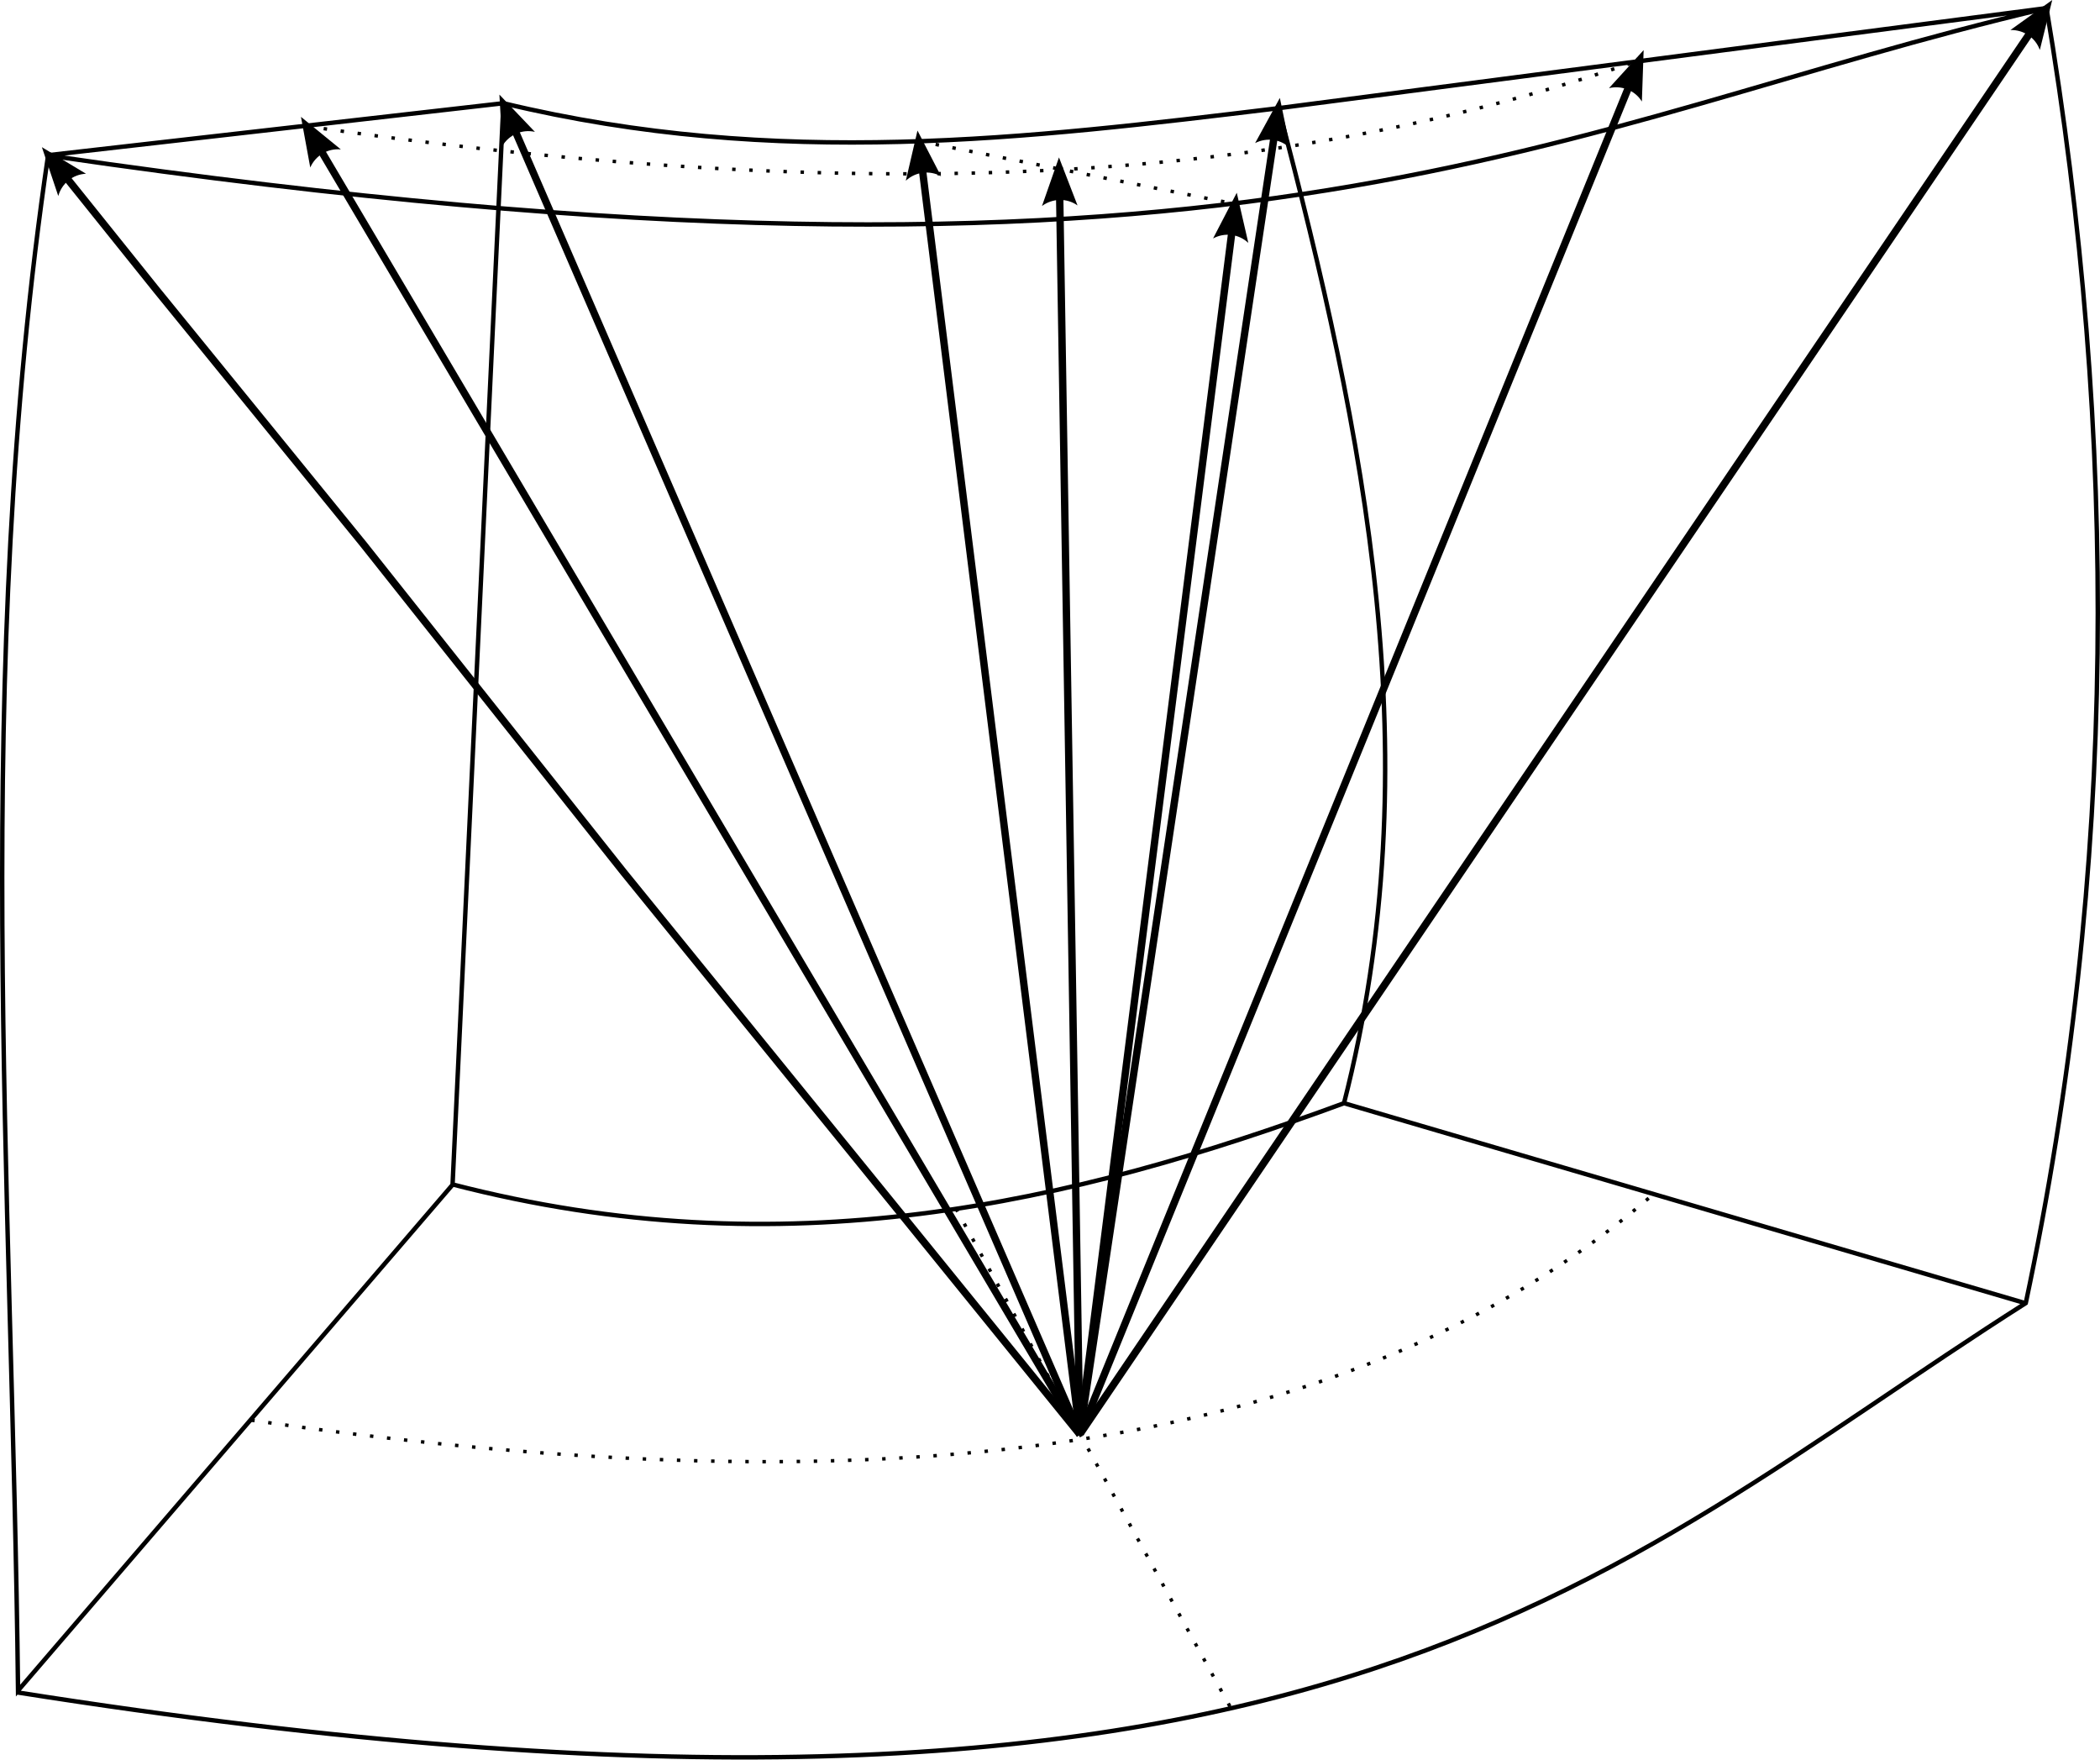
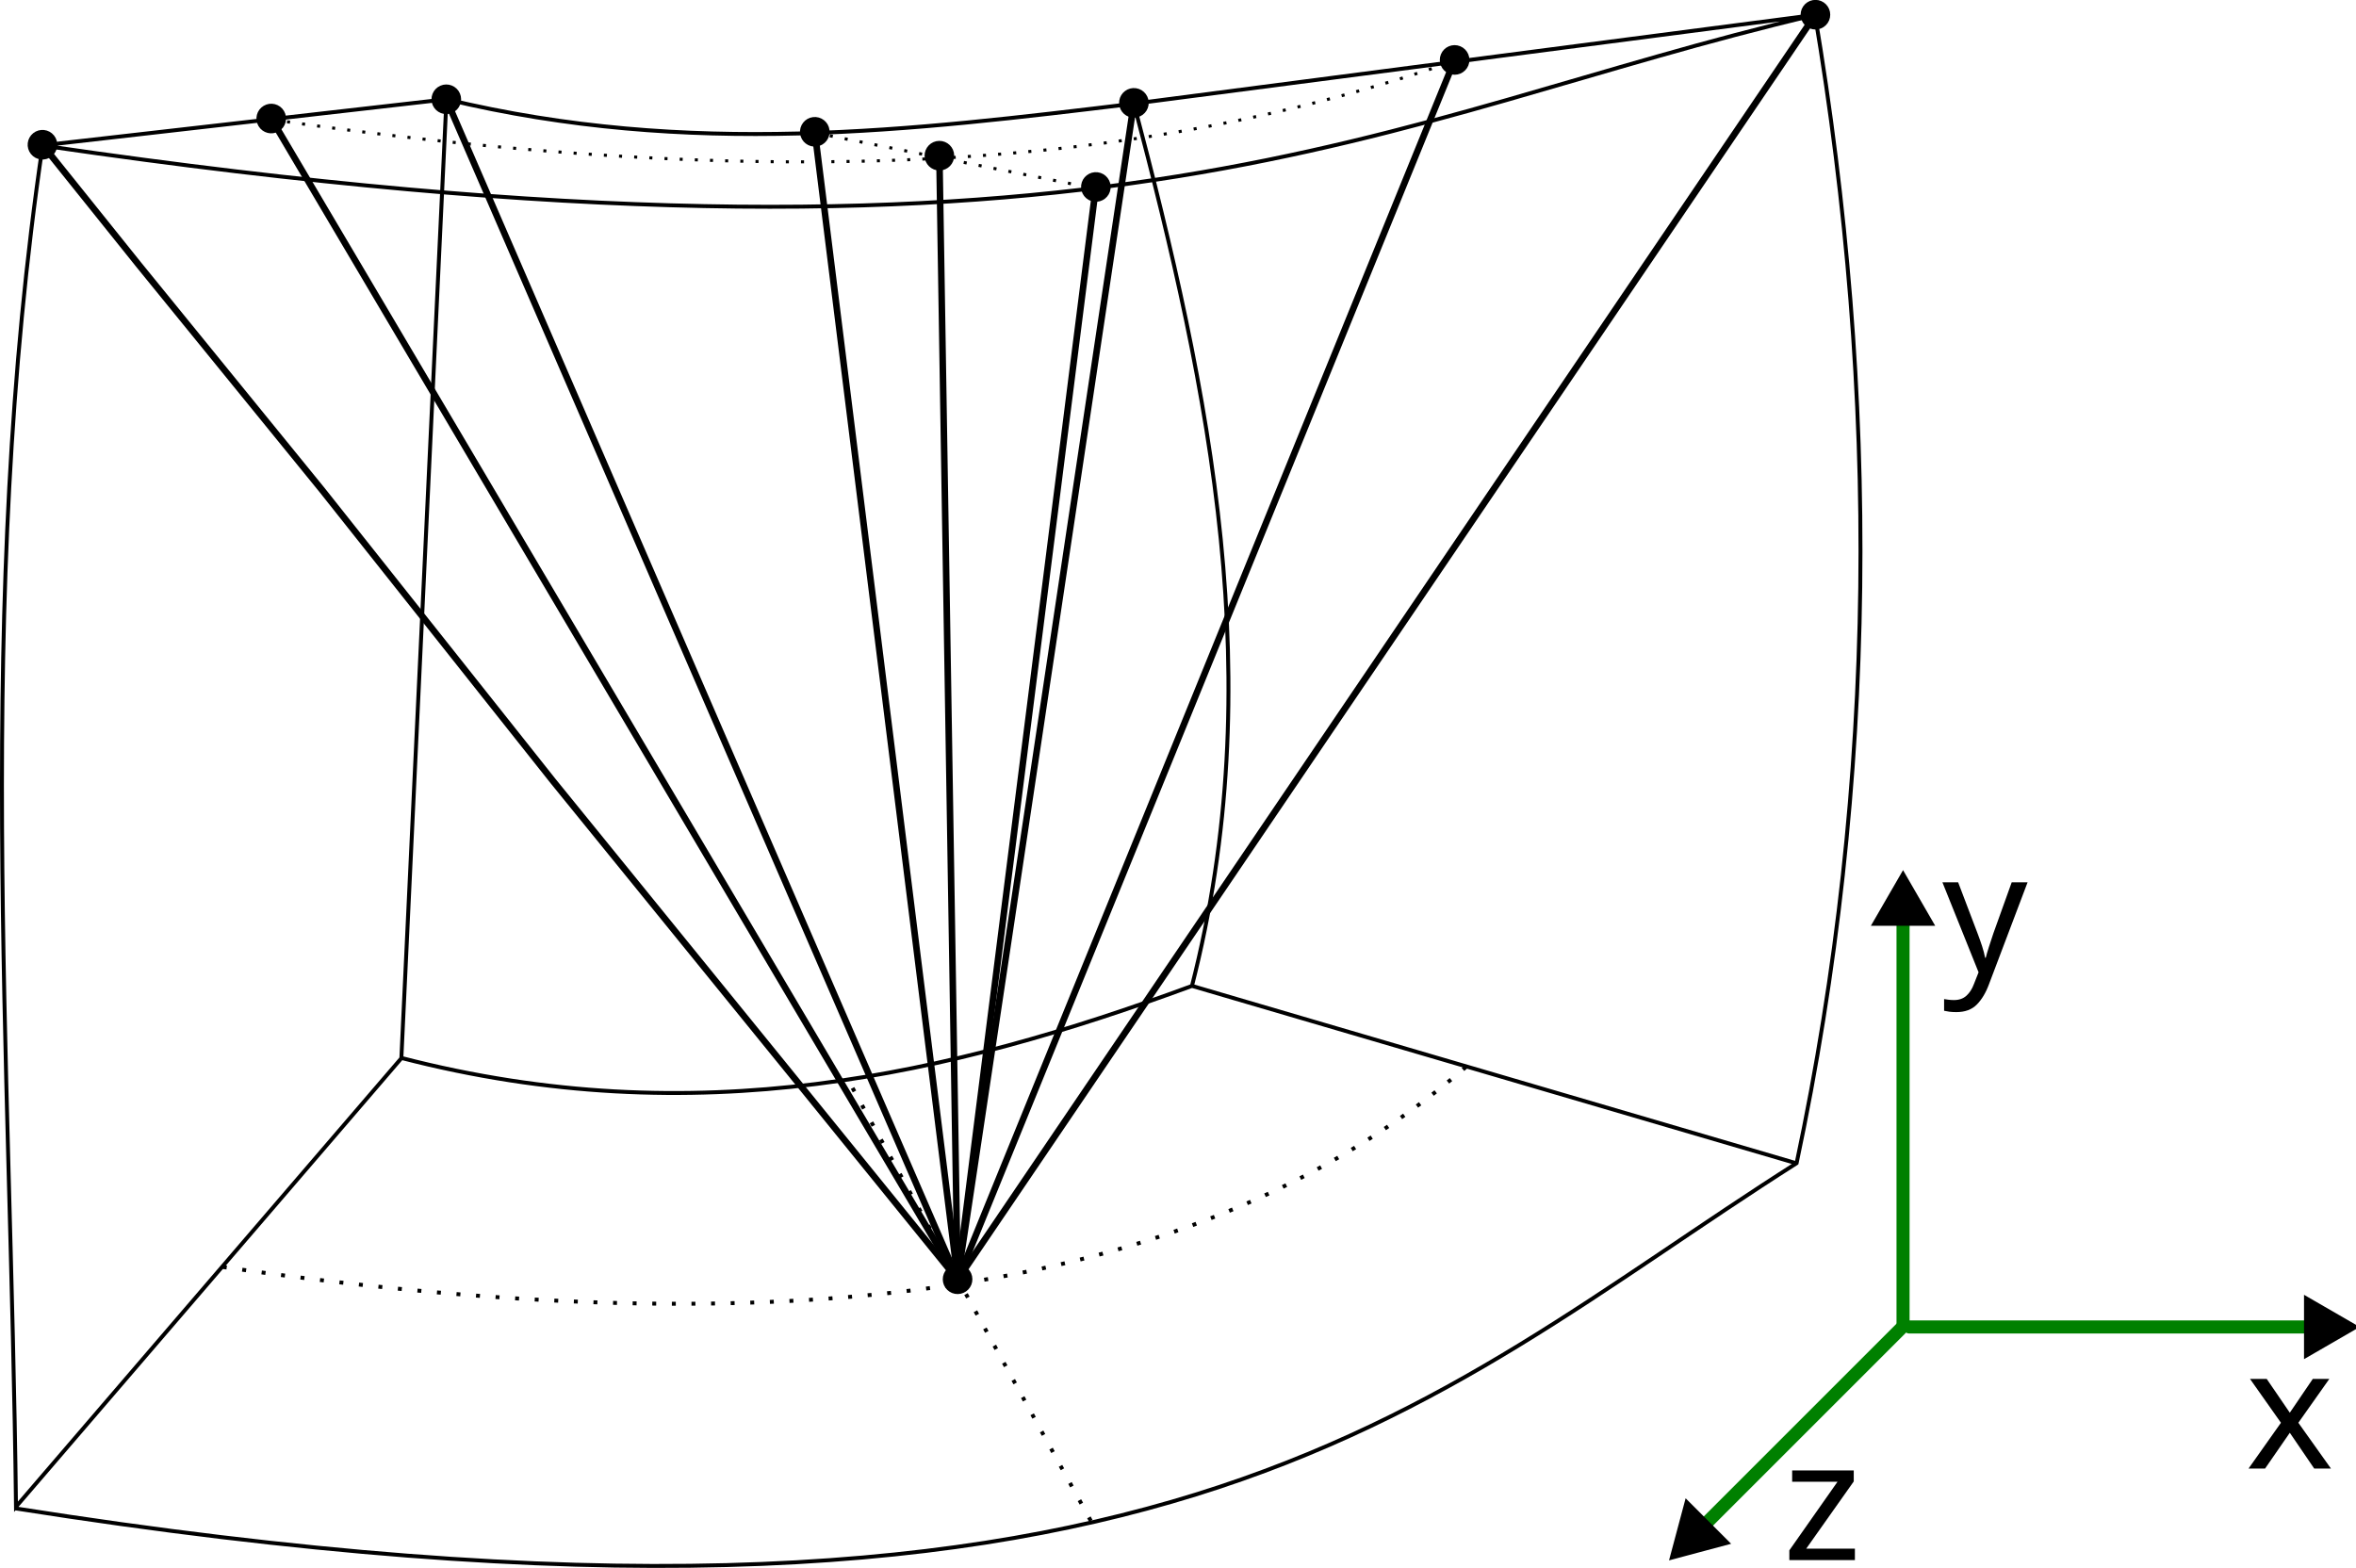
- <svg xmlns="http://www.w3.org/2000/svg" width="712.47" height="596.902" id="svg2" version="1.1">
+ <svg xmlns="http://www.w3.org/2000/svg" width="901.275" height="599.856" id="svg2" version="1.1">
  <defs id="defs4">
+     <marker orient="auto" refY="0" refX="0" id="TriangleInM" style="overflow:visible">
+       <path id="path4862" d="m 5.77,0 -8.65,5 0,-10 8.65,5 z" style="fill-rule:evenodd;stroke:#000000;stroke-width:1pt;marker-start:none" transform="scale(-0.4,-0.4)" />
+     </marker>
+     <marker orient="auto" refY="0" refX="0" id="TriangleInL" style="overflow:visible">
+       <path id="path4859" d="m 5.77,0 -8.65,5 0,-10 8.65,5 z" style="fill-rule:evenodd;stroke:#000000;stroke-width:1pt;marker-start:none" transform="scale(-0.8,-0.8)" />
+     </marker>
+     <marker orient="auto" refY="0" refX="0" id="Arrow2Sstart" style="overflow:visible">
+       <path id="path4755" style="font-size:12px;fill-rule:evenodd;stroke-width:0.625;stroke-linejoin:round" d="M 8.719,4.034 -2.207,0.016 8.719,-4.002 c -1.745,2.372 -1.735,5.617 -6e-7,8.035 z" transform="matrix(0.3,0,0,0.3,-0.69,0)" />
+     </marker>
+     <marker orient="auto" refY="0" refX="0" id="DotM" style="overflow:visible">
+       <path id="path4790" d="m -2.5,-1 c 0,2.76 -2.24,5 -5,5 -2.76,0 -5,-2.24 -5,-5 0,-2.76 2.24,-5 5,-5 2.76,0 5,2.24 5,5 z" style="fill-rule:evenodd;stroke:#000000;stroke-width:1pt;marker-start:none;marker-end:none" transform="matrix(0.4,0,0,0.4,2.96,0.4)" />
+     </marker>
+     <marker orient="auto" refY="0" refX="0" id="TriangleInS" style="overflow:visible">
+       <path id="path3922" d="m 5.77,0 -8.65,5 0,-10 8.65,5 z" style="fill-rule:evenodd;stroke:#000000;stroke-width:1pt;marker-start:none" transform="scale(-0.2,-0.2)" />
+     </marker>
+     <marker orient="auto" refY="0" refX="0" id="TriangleOutS" style="overflow:visible">
+       <path id="path3931" d="m 5.77,0 -8.65,5 0,-10 8.65,5 z" style="fill-rule:evenodd;stroke:#000000;stroke-width:1pt;marker-start:none" transform="scale(0.2,0.2)" />
+     </marker>
+     <marker orient="auto" refY="0" refX="0" id="TriangleOutM" style="overflow:visible">
+       <path id="path3928" d="m 5.77,0 -8.65,5 0,-10 8.65,5 z" style="fill-rule:evenodd;stroke:#000000;stroke-width:1pt;marker-start:none" transform="scale(0.4,0.4)" />
+     </marker>
+     <marker orient="auto" refY="0" refX="0" id="Arrow1Mend" style="overflow:visible">
+       <path id="path3791" d="M 0,0 5,-5 -12.5,0 5,5 0,0 z" style="fill-rule:evenodd;stroke:#000000;stroke-width:1pt;marker-start:none" transform="matrix(-0.4,0,0,-0.4,-4,0)" />
+     </marker>
+     <marker orient="auto" refY="0" refX="0" id="Arrow1Mstart" style="overflow:visible">
+       <path id="path3788" d="M 0,0 5,-5 -12.5,0 5,5 0,0 z" style="fill-rule:evenodd;stroke:#000000;stroke-width:1pt;marker-start:none" transform="matrix(0.4,0,0,0.4,4,0)" />
+     </marker>
+     <marker orient="auto" refY="0" refX="0" id="Arrow1Lstart" style="overflow:visible">
+       <path id="path3782" d="M 0,0 5,-5 -12.5,0 5,5 0,0 z" style="fill-rule:evenodd;stroke:#000000;stroke-width:1pt;marker-start:none" transform="matrix(0.8,0,0,0.8,10,0)" />
+     </marker>
+     <marker orient="auto" refY="0" refX="0" id="Arrow2Send" style="overflow:visible">
+       <path id="path3815" style="font-size:12px;fill-rule:evenodd;stroke-width:0.625;stroke-linejoin:round" d="M 8.719,4.034 -2.207,0.016 8.719,-4.002 c -1.745,2.372 -1.735,5.617 -6e-7,8.035 z" transform="matrix(-0.3,0,0,-0.3,0.69,0)" />
+     </marker>
+     <marker orient="auto" refY="0" refX="0" id="Arrow1Send" style="overflow:visible">
+       <path id="path3797" d="M 0,0 5,-5 -12.5,0 5,5 0,0 z" style="fill-rule:evenodd;stroke:#000000;stroke-width:1pt;marker-start:none" transform="matrix(-0.2,0,0,-0.2,-1.2,0)" />
+     </marker>
+     <marker orient="auto" refY="0" refX="0" id="DotS" style="overflow:visible">
+       <path id="path3850" d="m -2.5,-1 c 0,2.76 -2.24,5 -5,5 -2.76,0 -5,-2.24 -5,-5 0,-2.76 2.24,-5 5,-5 2.76,0 5,2.24 5,5 z" style="fill-rule:evenodd;stroke:#000000;stroke-width:1pt;marker-start:none;marker-end:none" transform="matrix(0.2,0,0,0.2,1.48,0.2)" />
+     </marker>
+     <marker orient="auto" refY="0" refX="0" id="DotL" style="overflow:visible">
+       <path id="path3844" d="m -2.5,-1 c 0,2.76 -2.24,5 -5,5 -2.76,0 -5,-2.24 -5,-5 0,-2.76 2.24,-5 5,-5 2.76,0 5,2.24 5,5 z" style="fill-rule:evenodd;stroke:#000000;stroke-width:1pt;marker-start:none;marker-end:none" transform="matrix(0.8,0,0,0.8,5.92,0.8)" />
+     </marker>
    <marker orient="auto" refY="0" refX="0" id="Arrow2Mstart" style="overflow:visible">
      <path id="path4260" style="font-size:12px;fill-rule:evenodd;stroke-width:0.625;stroke-linejoin:round" d="M 8.719,4.034 -2.207,0.016 8.719,-4.002 c -1.745,2.372 -1.735,5.617 -6e-7,8.035 z" transform="scale(0.6,0.6)" />
    </marker>
  </defs>
-   <g id="layer1" transform="translate(-21.31127,-259.5607)">
-     <path style="fill:none;stroke:#000000;stroke-width:2.5;stroke-linecap:butt;stroke-linejoin:miter;stroke-miterlimit:8.367;stroke-opacity:1;stroke-dasharray:none;marker-start:url(#Arrow2Mstart)" d="m 37.618,312.058 36.808,45.883 70.136,86.2 88.34,111.318 89.946,110.747 64.86,80" id="path2996" />
-     <path style="fill:none;stroke:#000000;stroke-width:2.5;stroke-linecap:butt;stroke-linejoin:miter;stroke-miterlimit:8.367;stroke-opacity:1;stroke-dasharray:none;marker-start:url(#Arrow2Mstart)" d="M 125.128,302.044 387.697,746.203" id="path2998" />
-     <path style="fill:none;stroke:#000000;stroke-width:2.5;stroke-linecap:butt;stroke-linejoin:miter;stroke-miterlimit:8.367;stroke-opacity:1;stroke-dasharray:none;marker-start:url(#Arrow2Mstart)" d="M 192.083,294.684 387.768,746.296" id="path3000" />
-     <path style="fill:none;stroke:#000000;stroke-width:2.5;stroke-linecap:butt;stroke-linejoin:miter;stroke-miterlimit:8.367;stroke-opacity:1;stroke-dasharray:none;marker-start:url(#Arrow2Mstart)" d="m 333.02,307.134 54.61,438.422" id="path3002" />
-     <path style="fill:none;stroke:#000000;stroke-width:2.5;stroke-linecap:butt;stroke-linejoin:miter;stroke-miterlimit:8.367;stroke-opacity:1;stroke-dasharray:none;marker-start:url(#Arrow2Mstart)" d="m 380.67,316.268 6.96,429.859" id="path3004" />
-     <path style="fill:none;stroke:#000000;stroke-width:2.5;stroke-linecap:butt;stroke-linejoin:miter;stroke-miterlimit:8.367;stroke-opacity:1;stroke-dasharray:none;marker-start:url(#Arrow2Mstart);marker-end:none" d="M 440.517,328.238 387.589,746.133" id="path3006" />
-     <path style="fill:none;stroke:#000000;stroke-width:2.5;stroke-linecap:butt;stroke-linejoin:miter;stroke-miterlimit:8.367;stroke-opacity:1;stroke-dasharray:none;marker-start:url(#Arrow2Mstart)" d="M 455.065,296.062 387.617,746.074" id="path3008" />
-     <path style="fill:none;stroke:#000000;stroke-width:2.5;stroke-linecap:butt;stroke-linejoin:miter;stroke-miterlimit:8.367;stroke-opacity:1;stroke-dasharray:none;marker-start:url(#Arrow2Mstart)" d="M 577.727,279.63 387.768,745.971" id="path3010" />
-     <path style="fill:none;stroke:#000000;stroke-width:2.5;stroke-linecap:butt;stroke-linejoin:miter;stroke-miterlimit:8.367;stroke-opacity:1;stroke-dasharray:none;marker-start:url(#Arrow2Mstart)" d="M 715.739,262.315 387.814,745.893" id="path3012" />
+   <g id="layer1" transform="translate(-21.31127,-256.6069)">
+     <path style="fill:none;stroke:#000000;stroke-width:2.5;stroke-linecap:butt;stroke-linejoin:miter;stroke-miterlimit:8.367;stroke-opacity:1;stroke-dasharray:none;marker-start:url(#DotM)" d="m 37.618,312.058 36.808,45.883 70.136,86.2 88.34,111.318 89.946,110.747 64.86,80" id="path2996" />
+     <path style="fill:none;stroke:#000000;stroke-width:2.5;stroke-linecap:butt;stroke-linejoin:miter;stroke-miterlimit:8.367;stroke-opacity:1;stroke-dasharray:none;marker-start:url(#DotM)" d="M 125.128,302.044 387.697,746.203" id="path2998" />
+     <path style="fill:none;stroke:#000000;stroke-width:2.5;stroke-linecap:butt;stroke-linejoin:miter;stroke-miterlimit:8.367;stroke-opacity:1;stroke-dasharray:none;marker-start:url(#DotM)" d="M 192.083,294.684 387.768,746.296" id="path3000" />
+     <path style="fill:none;stroke:#000000;stroke-width:2.5;stroke-linecap:butt;stroke-linejoin:miter;stroke-miterlimit:8.367;stroke-opacity:1;stroke-dasharray:none;marker-start:url(#DotM)" d="m 333.02,307.134 54.61,438.422" id="path3002" />
+     <path style="fill:none;stroke:#000000;stroke-width:2.5;stroke-linecap:butt;stroke-linejoin:miter;stroke-miterlimit:8.367;stroke-opacity:1;stroke-dasharray:none;marker-start:url(#DotM);marker-end:url(#DotM)" d="m 380.67,316.268 6.96,429.859" id="path3004" />
+     <path style="fill:none;stroke:#000000;stroke-width:2.5;stroke-linecap:butt;stroke-linejoin:miter;stroke-miterlimit:8.367;stroke-opacity:1;stroke-dasharray:none;marker-start:url(#DotM);marker-end:none" d="M 440.517,328.238 387.589,746.133" id="path3006" />
+     <path style="fill:none;stroke:#000000;stroke-width:2.5;stroke-linecap:butt;stroke-linejoin:miter;stroke-miterlimit:8.367;stroke-opacity:1;stroke-dasharray:none;marker-start:url(#DotM)" d="M 455.065,296.062 387.617,746.074" id="path3008" />
+     <path style="fill:none;stroke:#000000;stroke-width:2.5;stroke-linecap:butt;stroke-linejoin:miter;stroke-miterlimit:8.367;stroke-opacity:1;stroke-dasharray:none;marker-start:url(#DotM)" d="M 577.727,279.63 387.768,745.971" id="path3010" />
+     <path style="fill:none;stroke:#000000;stroke-width:2.5;stroke-linecap:butt;stroke-linejoin:miter;stroke-miterlimit:8.367;stroke-opacity:1;stroke-dasharray:none;marker-start:url(#DotM)" d="M 715.739,262.315 387.814,745.893" id="path3012" />
    <path id="path3024" style="fill:none;stroke:#000000;stroke-width:1.5;stroke-linecap:butt;stroke-linejoin:miter;stroke-miterlimit:4;stroke-opacity:1;stroke-dasharray:none" d="m 477.237,634.013 c 29.878,-116.445 7.026,-227.277 -22.147,-337.725 m 253.483,405.438 c 31.212,-146.935 31.442,-294.372 6.996,-439.786 M 27.136,833.675 c 441.102,69.564 535.972,-39.641 681.455,-132.054 0.124,-0.421 -0.13,0.054 -0.26,-0.021 L 477.299,633.798 C 384.544,668.01 287.33,690.498 174.764,661.334 M 715.768,262.319 C 548.377,301.57 451.473,370.122 58.361,315.262 51.493,314.303 44.673,313.334 37.622,312.299 11.799,487.161 25.45,659.613 27.434,833.063 L 174.854,661.465 c 0.034,-0.151 0.007,-0.221 0.007,-0.221 L 192.101,294.606 M 37.349,312.241 192.078,294.58 c 93.214,22.42 178.112,11.935 262.97,1.687 m -0.255,0.032 261.182,-34.032" />
-     <path style="fill:none;stroke:#000000;stroke-width:1.161;stroke-linecap:butt;stroke-linejoin:miter;stroke-miterlimit:4;stroke-opacity:1;stroke-dasharray:1.161, 4.644;stroke-dashoffset:0" d="m 106.55,741.332 c 197.153,28.755 366.903,18.395 476.713,-77.523" id="path7724" />
-     <path style="fill:none;stroke:#000000;stroke-width:1.161;stroke-linecap:butt;stroke-linejoin:miter;stroke-miterlimit:4;stroke-opacity:1;stroke-dasharray:1.161, 4.644;stroke-dashoffset:0" d="M 438.587,838.433 345.809,669.871" id="path7726" />
+     <path style="fill:none;stroke:#000000;stroke-width:1.5;stroke-linecap:butt;stroke-linejoin:miter;stroke-miterlimit:4;stroke-opacity:1;stroke-dasharray:1.5, 6;stroke-dashoffset:0" d="m 106.55,741.332 c 197.153,28.755 366.903,18.395 476.713,-77.523" id="path7724" />
+     <path style="fill:none;stroke:#000000;stroke-width:1.5;stroke-linecap:butt;stroke-linejoin:miter;stroke-miterlimit:4;stroke-opacity:1;stroke-dasharray:1.5, 6;stroke-dashoffset:0" d="M 438.587,838.433 345.809,669.871" id="path7726" />
    <path style="fill:none;stroke:#000000;stroke-width:1.161;stroke-linecap:butt;stroke-linejoin:miter;stroke-miterlimit:4;stroke-opacity:1;stroke-dasharray:1.161, 4.644;stroke-dashoffset:0" d="m 333.054,307.413 107.232,21.329" id="path7728" />
    <path style="fill:none;stroke:#000000;stroke-width:1.161;stroke-linecap:butt;stroke-linejoin:miter;stroke-miterlimit:4;stroke-opacity:1;stroke-dasharray:1.161, 4.644;stroke-dashoffset:0" d="M 125.375,302.371 C 343.248,333.952 474.438,315.337 577.079,280.19" id="path7730" />
+     <text xml:space="preserve" style="font-size:20px;font-style:normal;font-variant:normal;font-weight:normal;font-stretch:normal;line-height:125%;letter-spacing:0px;word-spacing:0px;fill:#000000;fill-opacity:1;stroke:none;font-family:Vijaya;-inkscape-font-specification:Vijaya" x="203.647" y="415.176" id="text7337" transform="translate(21.31127,259.5607)">
+       <tspan id="tspan7339" x="203.647" y="415.176" />
+     </text>
+     <text xml:space="preserve" style="font-size:20px;font-style:normal;font-variant:normal;font-weight:normal;font-stretch:normal;line-height:125%;letter-spacing:0px;word-spacing:0px;fill:#000000;fill-opacity:1;stroke:none;font-family:Vijaya;-inkscape-font-specification:Vijaya" x="195.161" y="417.297" id="text7341" transform="translate(21.31127,259.5607)">
+       <tspan id="tspan7343" x="195.161" y="417.297" />
+     </text>
+     <text xml:space="preserve" style="font-size:20px;font-style:normal;font-variant:normal;font-weight:normal;font-stretch:normal;line-height:125%;letter-spacing:0px;word-spacing:0px;fill:#000000;fill-opacity:1;stroke:none;font-family:Vijaya;-inkscape-font-specification:Vijaya" x="222.739" y="400.327" id="text7383" transform="translate(21.31127,259.5607)">
+       <tspan id="tspan7385" x="222.739" y="400.327" />
+     </text>
+     <path style="fill:none;stroke:#008000;stroke-width:5;stroke-linecap:butt;stroke-linejoin:miter;stroke-miterlimit:4;stroke-opacity:1;stroke-dasharray:none;marker-end:url(#TriangleInM)" d="m 749.311,764.213 c 0,-160.75 0,-160.5 0,-160.5" id="path6012" />
+     <path style="fill:none;stroke:#008000;stroke-width:5;stroke-linecap:butt;stroke-linejoin:miter;stroke-miterlimit:4;stroke-opacity:1;stroke-dasharray:none;marker-start:url(#TriangleInM);marker-end:none" d="m 909.796,764.283 c -160.75,0 -160.5,0 -160.5,0" id="path6012-1" />
+     <path style="fill:none;stroke:#008000;stroke-width:5;stroke-linecap:butt;stroke-linejoin:miter;stroke-miterlimit:4;stroke-opacity:1;stroke-dasharray:none;marker-end:url(#TriangleInM)" d="m 749.486,763.883 c -79.779,79.779 -79.655,79.655 -79.655,79.655" id="path6012-1-7" />
+     <text xml:space="preserve" style="font-size:64px;font-style:normal;font-variant:normal;font-weight:normal;font-stretch:normal;line-height:125%;letter-spacing:0px;word-spacing:0px;fill:#000000;fill-opacity:1;stroke:none;font-family:Vijaya;-inkscape-font-specification:Vijaya" x="880.311" y="818.463" id="text8537">
+       <tspan id="tspan8539" x="880.311" y="818.463">x</tspan>
+     </text>
+     <text xml:space="preserve" style="font-size:64px;font-style:normal;font-variant:normal;font-weight:normal;font-stretch:normal;line-height:125%;letter-spacing:0px;word-spacing:0px;fill:#000000;fill-opacity:1;stroke:none;font-family:Vijaya;-inkscape-font-specification:Vijaya" x="764.311" y="628.463" id="text8541">
+       <tspan id="tspan8543" x="764.311" y="628.463">y</tspan>
+     </text>
+     <text xml:space="preserve" style="font-size:64px;font-style:normal;font-variant:normal;font-weight:normal;font-stretch:normal;line-height:125%;letter-spacing:0px;word-spacing:0px;fill:#000000;fill-opacity:1;stroke:none;font-family:Vijaya;-inkscape-font-specification:Vijaya" x="703.311" y="853.463" id="text8545">
+       <tspan id="tspan8547" x="703.311" y="853.463">z</tspan>
+     </text>
  </g>
</svg>
